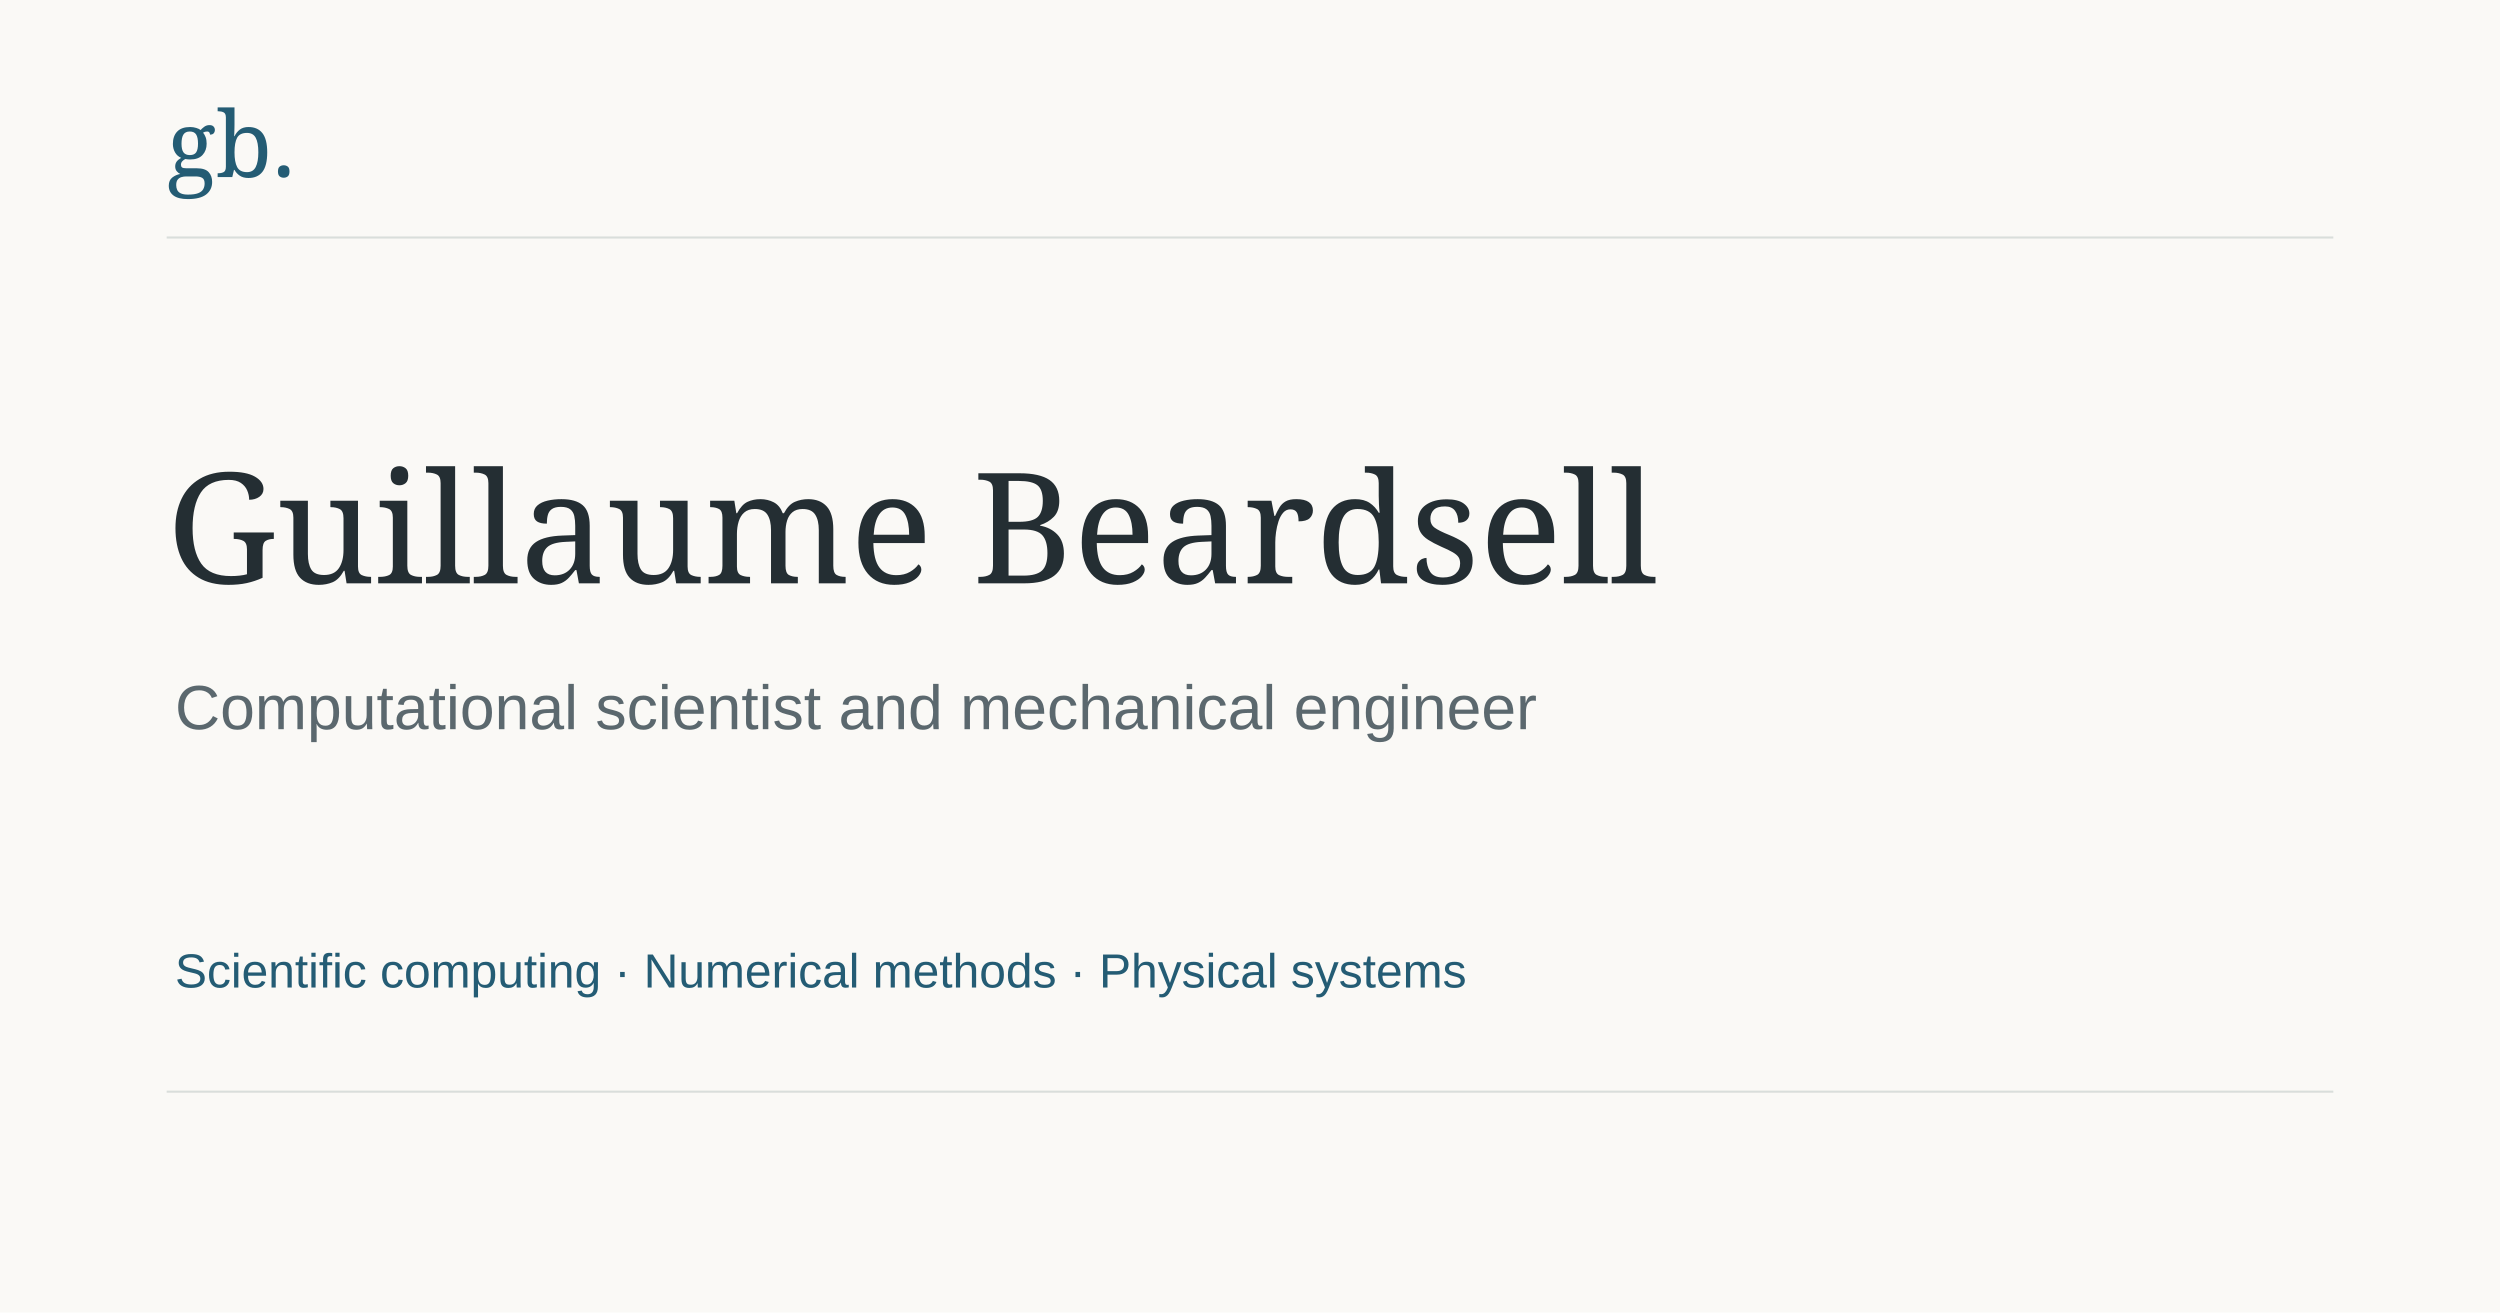
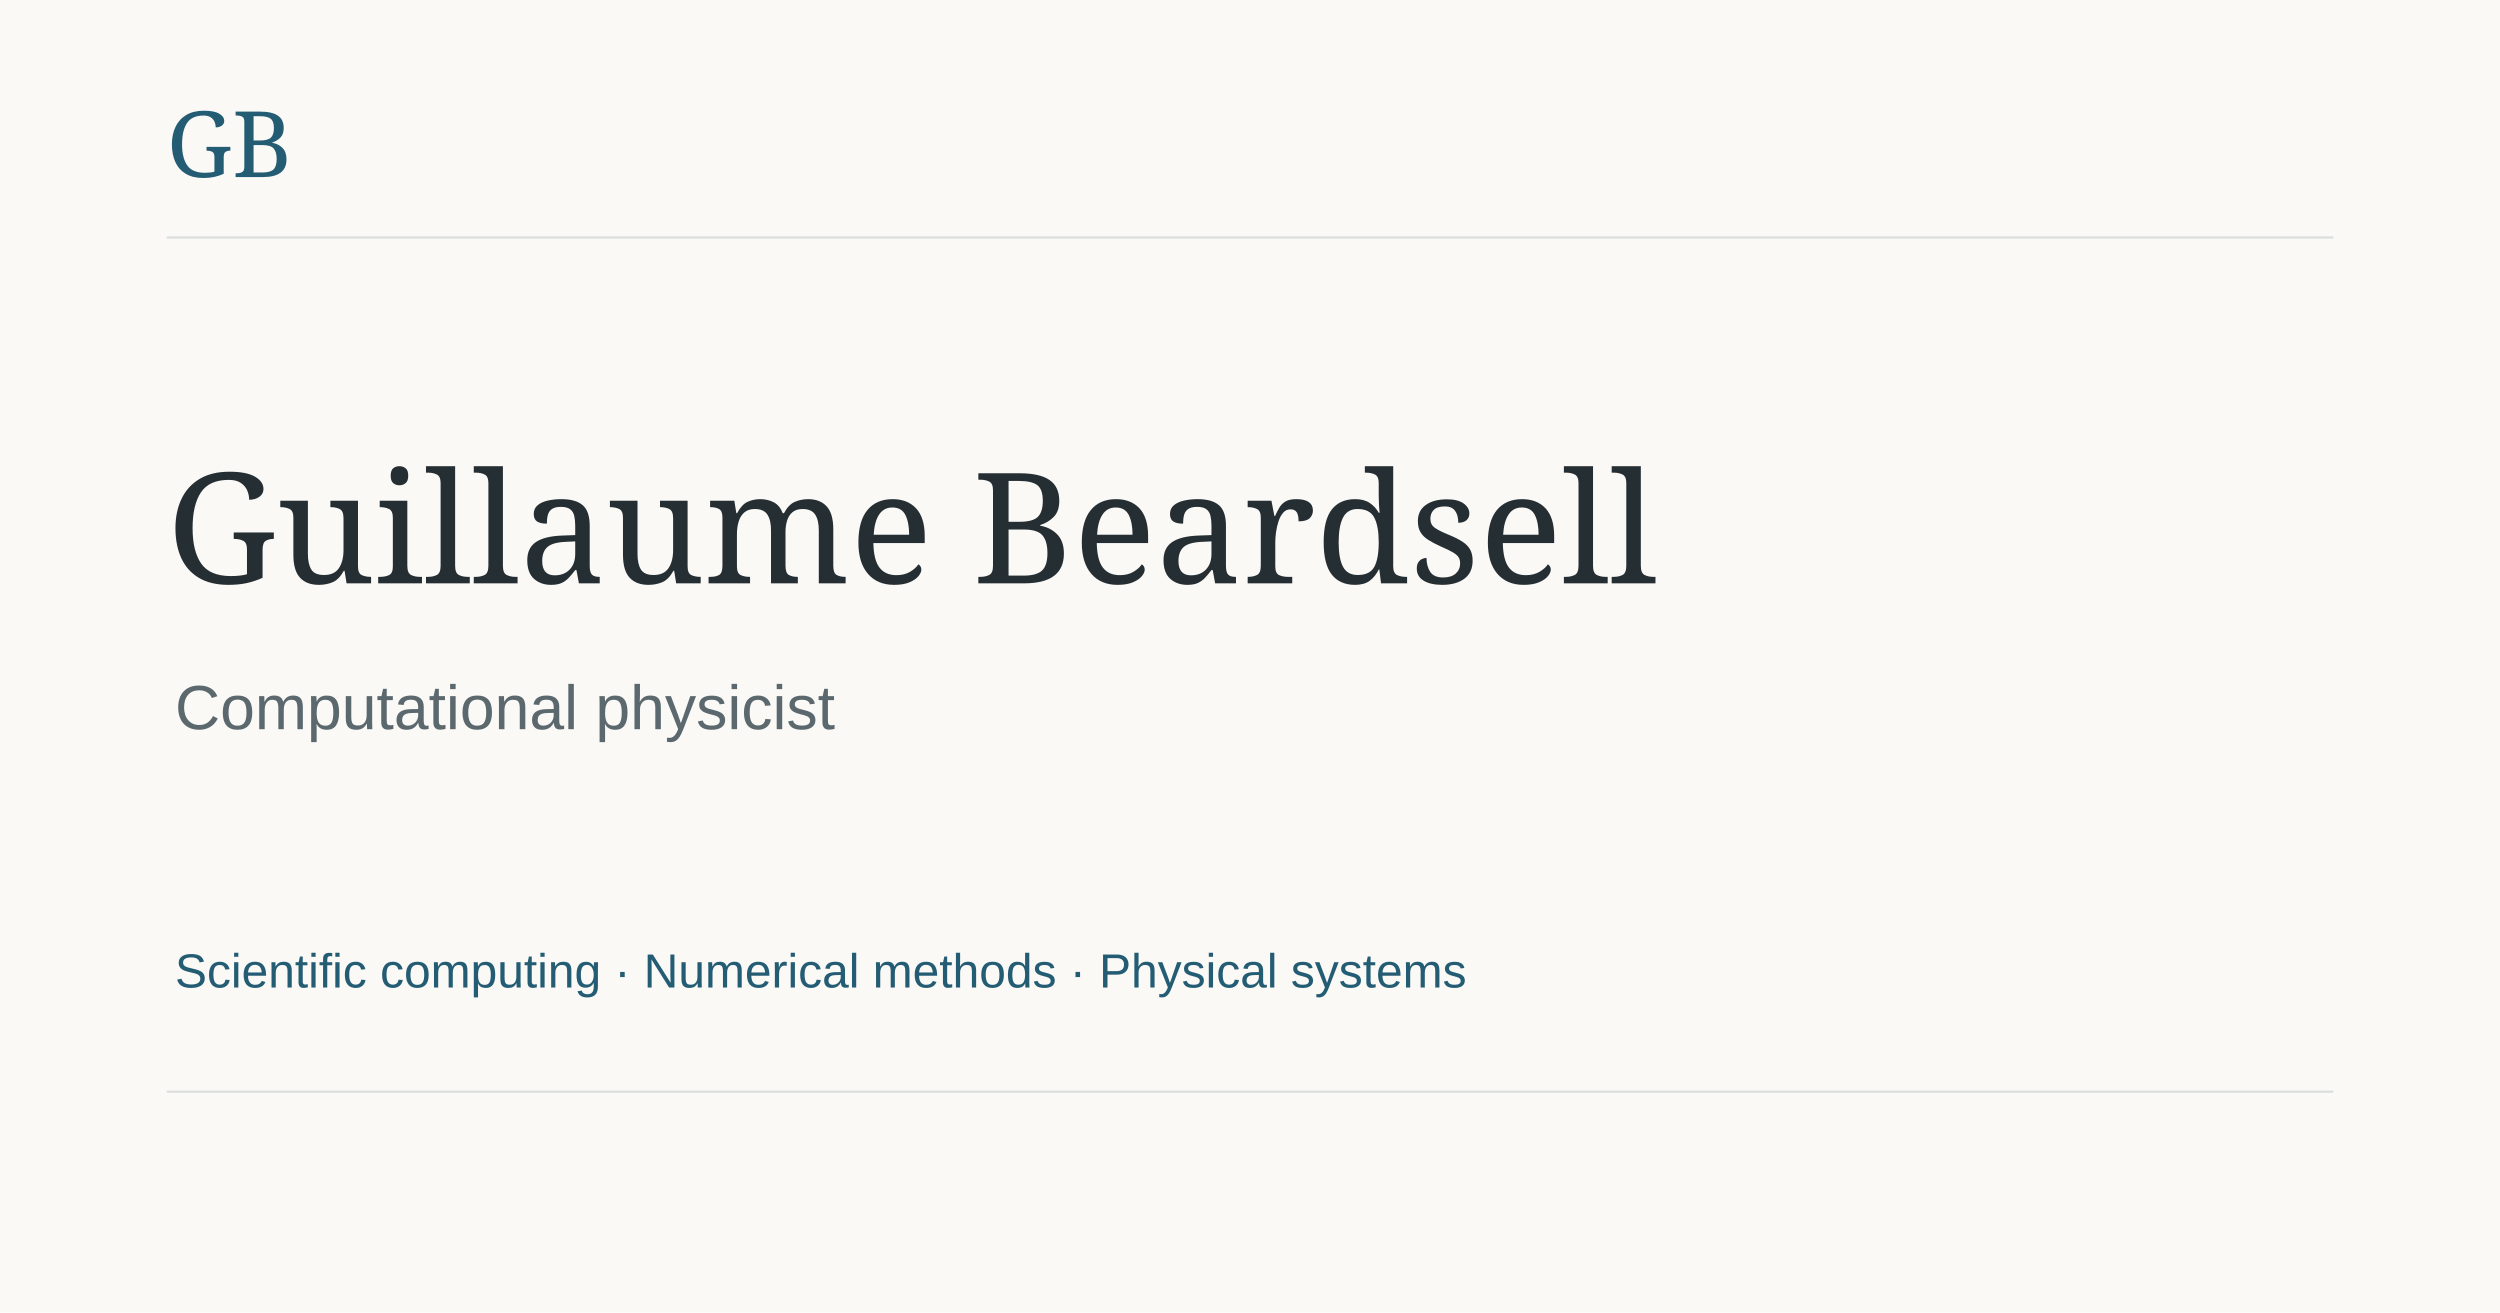
<svg xmlns="http://www.w3.org/2000/svg" width="1200" height="630" viewBox="0 0 1200 630">
  <rect width="1200" height="630" fill="#faf9f6" />
  <path d="M80 114h1040M80 524h1040" stroke="#d9dedb" />
-   <text x="80" y="85" font-family="Georgia,serif" font-size="44" fill="#245c74">gb.</text>
+   <text x="80" y="85" font-family="Georgia,serif" font-size="44" fill="#245c74">GB</text>
  <text x="80" y="280" font-family="Georgia,serif" font-size="74" fill="#242e33">Guillaume Beardsell</text>
-   <text x="84" y="350" font-family="Arial,sans-serif" font-size="30" fill="#5b686e">Computational scientist and mechanical engineer</text>
+   <text x="84" y="350" font-family="Arial,sans-serif" font-size="30" fill="#5b686e">Computational physicist</text>
  <text x="84" y="474" font-family="Arial,sans-serif" font-size="23" fill="#245c74">Scientific computing · Numerical methods · Physical systems</text>
</svg>
